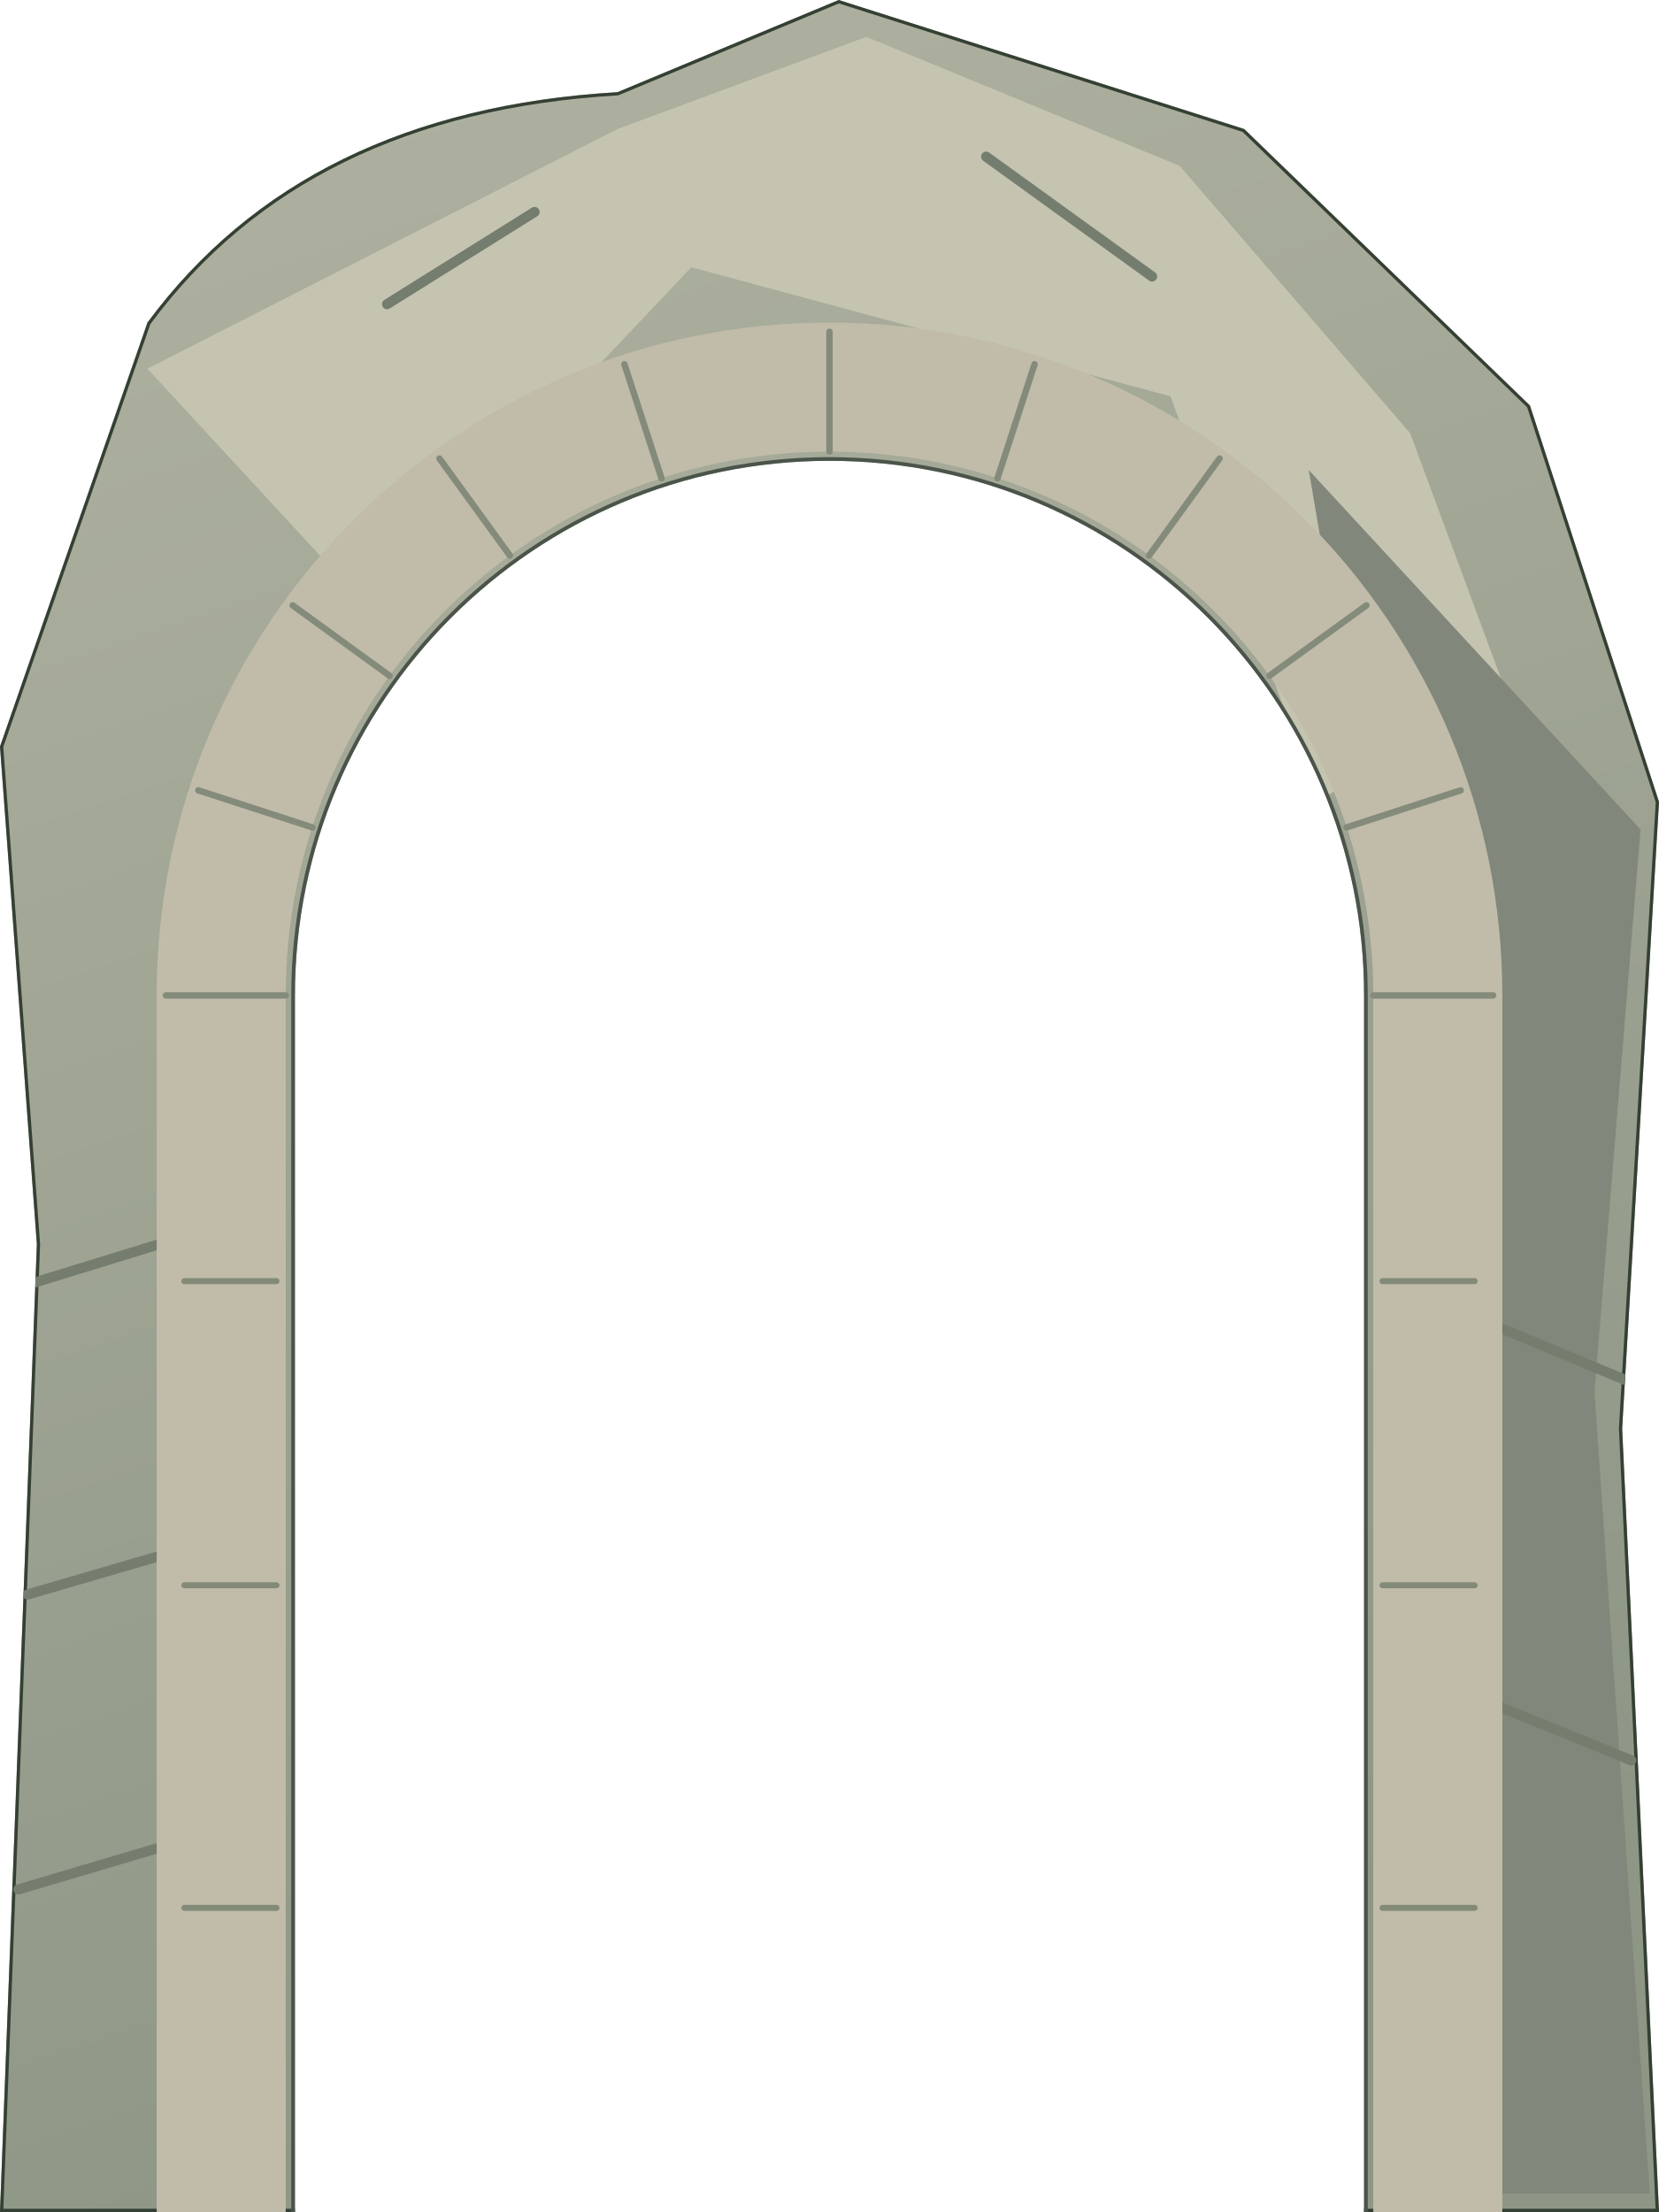
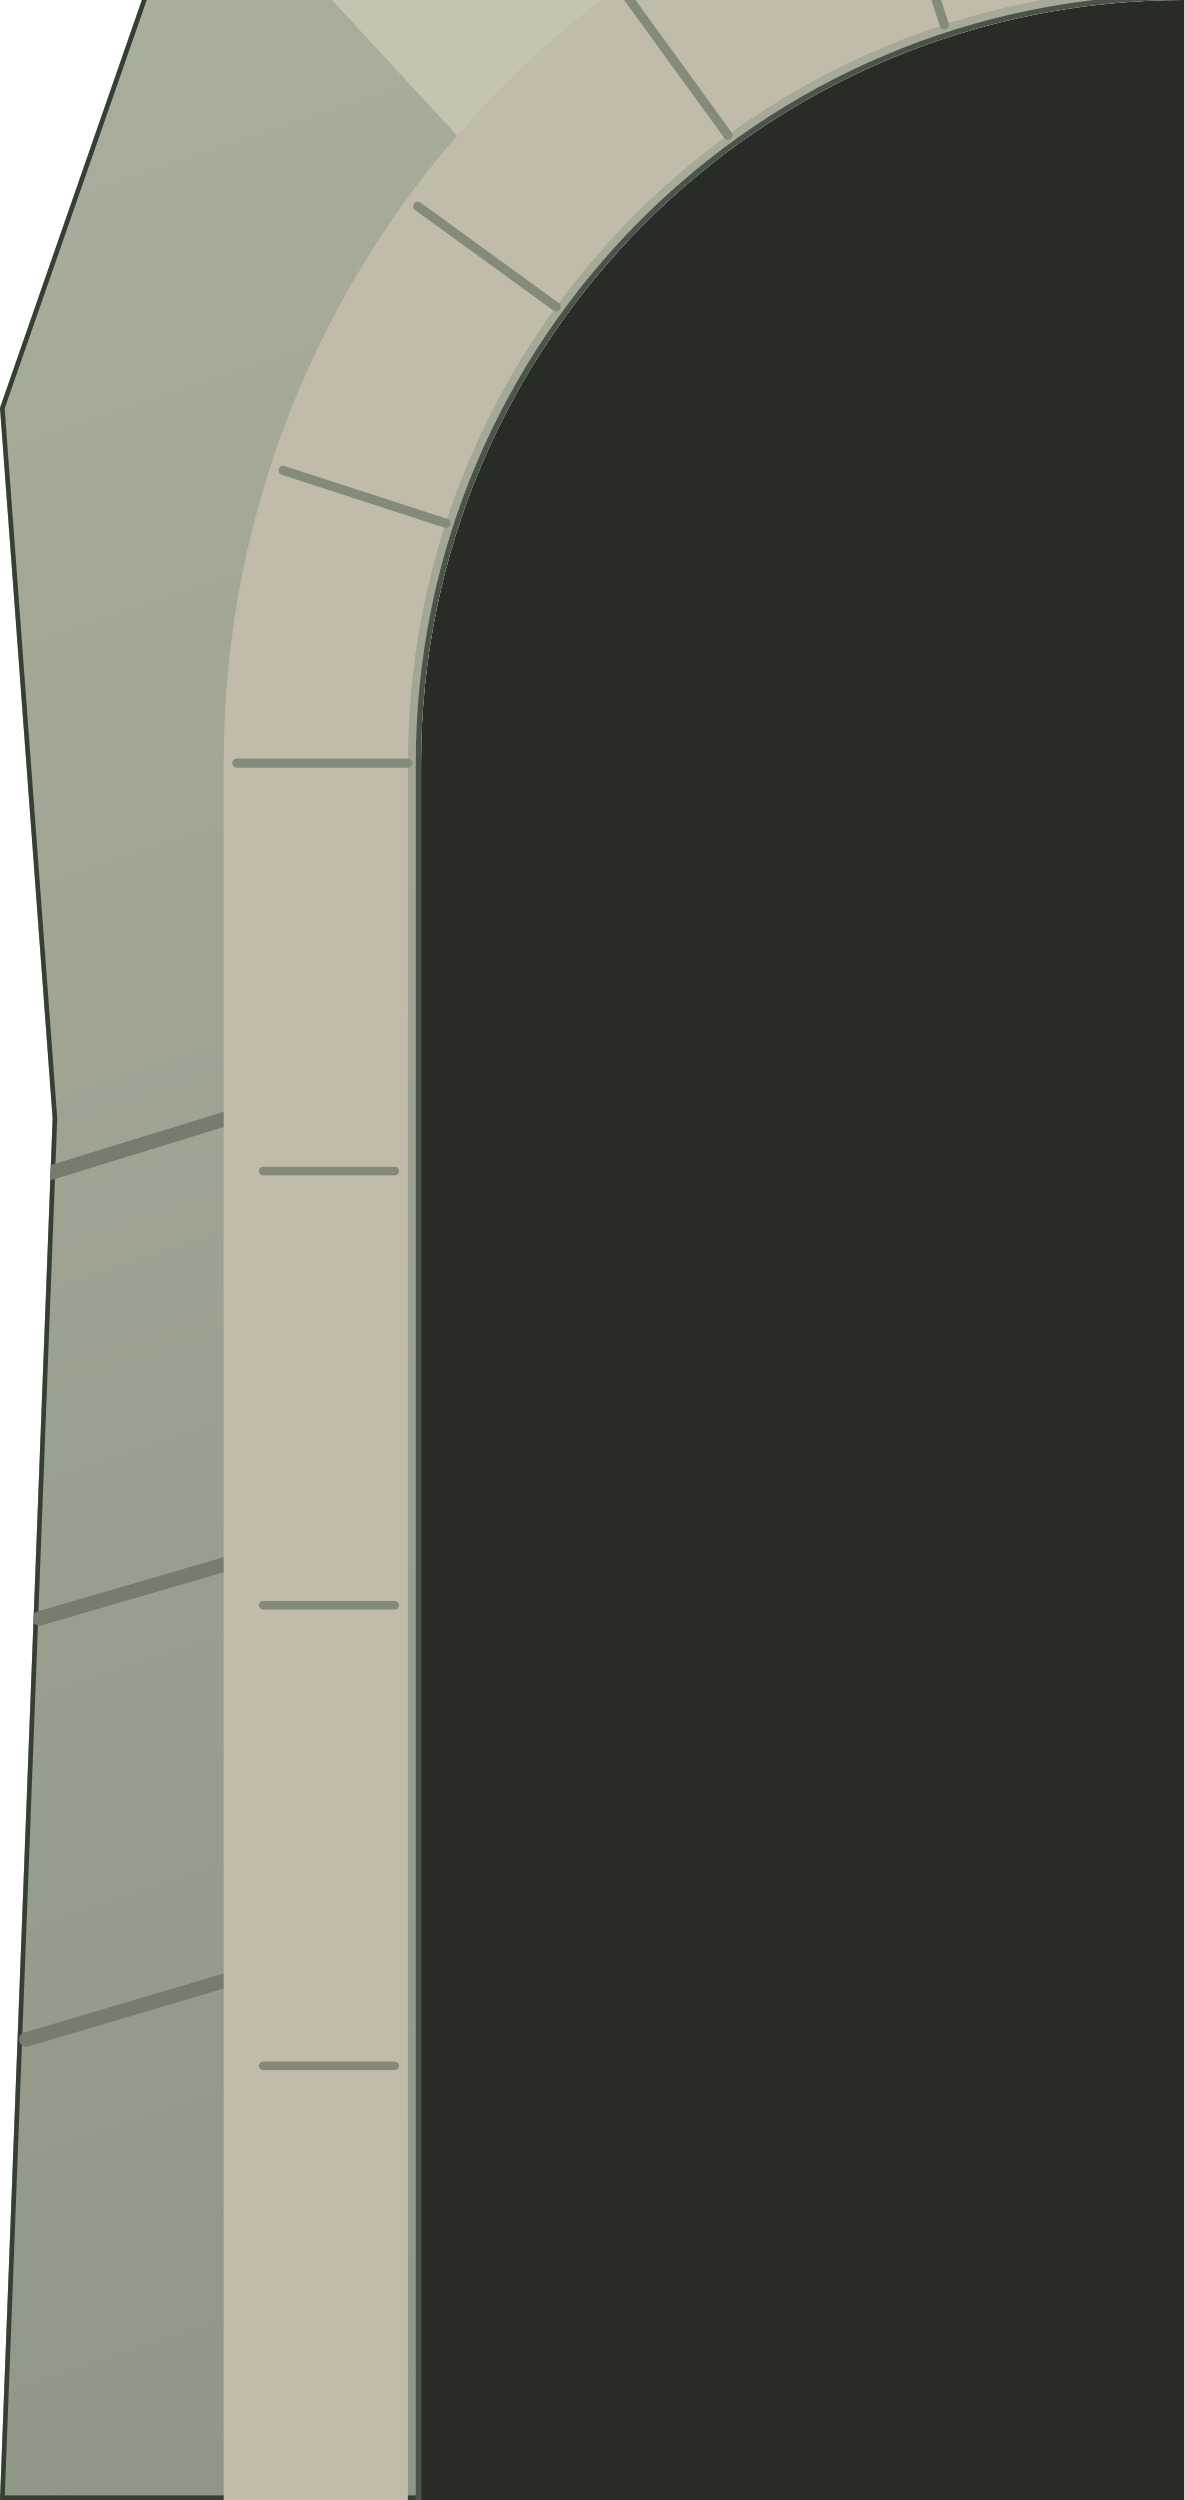
- <svg xmlns="http://www.w3.org/2000/svg" width="180" height="240" viewBox="0 0 180 240">
-   <defs>
-     <linearGradient id="rock" x1="0" y1="0" x2=".25" y2="1">
-       <stop stop-color="#b1b3a1" />
-       <stop offset="1" stop-color="#8e9686" />
-     </linearGradient>
-     <clipPath id="shell">
-       <path d="M0 240 L4 135 L0 81 L16 35 Q33 12 67 10 L91 0 L135 14 L166 44 L180 87 L176 155 L180 240Z M32 240 V108 A58 58 0 0 1 148 108 V240Z" fill-rule="evenodd" clip-rule="evenodd" />
-     </clipPath>
-   </defs>
-   <g clip-path="url(#shell)">
-     <path d="M0 240 L4 135 L0 81 L16 35 Q33 12 67 10 L91 0 L135 14 L166 44 L180 87 L176 155 L180 240Z" fill="url(#rock)" stroke="#354034" stroke-width="0.7" stroke-linejoin="round" stroke-linecap="round" />
-     <g clip-path="url(#shell)">
-       <path d="M16 40 L67 14 L94 4 L128 18 L153 47 L163 74 L143 87 L127 43 L75 29 L40 66Z" fill="#c5c4b1" />
-       <path d="M142 51 L178 90 L173 151 L179 238 L153 238 L151 104Z" fill="#81887b" />
-       <path d="M1 140 L27 132 M3 173 L27 166 M2 205 L29 197 M153 140 L177 150 M150 180 L177 191 M42 33 L58 23 M107 17 L125 30" fill="none" stroke="#747d6e" stroke-width="1.1" stroke-linejoin="round" stroke-linecap="round" />
+ <svg xmlns="http://www.w3.org/2000/svg" width="90" height="190" viewBox="0 0 90 190">
+   <g transform="translate(0,-50)">
+     <defs>
+       <clipPath id="split">
+         <rect x="0" y="50" width="90" height="190" />
+       </clipPath>
+     </defs>
+     <g clip-path="url(#split)">
+       <path d="M32 240 V108 A58 58 0 0 1 148 108 V240Z" fill="#292b27" />
+       <defs>
+         <linearGradient id="rock" x1="0" y1="0" x2=".25" y2="1">
+           <stop stop-color="#b1b3a1" />
+           <stop offset="1" stop-color="#8e9686" />
+         </linearGradient>
+         <clipPath id="shell">
+           <path d="M0 240 L4 135 L0 81 L16 35 Q33 12 67 10 L91 0 L135 14 L166 44 L180 87 L176 155 L180 240Z M32 240 V108 A58 58 0 0 1 148 108 V240Z" fill-rule="evenodd" clip-rule="evenodd" />
+         </clipPath>
+       </defs>
+       <g clip-path="url(#shell)">
+         <path d="M0 240 L4 135 L0 81 L16 35 Q33 12 67 10 L91 0 L135 14 L166 44 L180 87 L176 155 L180 240Z" fill="url(#rock)" stroke="#354034" stroke-width="0.7" stroke-linejoin="round" stroke-linecap="round" />
+         <g clip-path="url(#shell)">
+           <path d="M16 40 L67 14 L94 4 L128 18 L153 47 L163 74 L143 87 L127 43 L75 29 L40 66Z" fill="#c5c4b1" />
+           <path d="M142 51 L178 90 L173 151 L179 238 L153 238 L151 104Z" fill="#81887b" />
+           <path d="M1 140 L27 132 M3 173 L27 166 M2 205 L29 197 M153 140 L177 150 M150 180 L177 191 M42 33 L58 23 M107 17 L125 30" fill="none" stroke="#747d6e" stroke-width="1.1" stroke-linejoin="round" stroke-linecap="round" />
+         </g>
+         <path d="M24 240 V108 A66 66 0 0 1 156 108 V240" fill="none" stroke="#c1bcaa" stroke-width="14" />
+         <path d="M32 240 V108 A58 58 0 0 1 148 108 V240" fill="none" stroke="#4b544b" stroke-width="0.8" stroke-linejoin="round" stroke-linecap="round" />
+         <path d="M31.00 108.00 L18.00 108.00" fill="none" stroke="#848b7b" stroke-width="0.7" stroke-linejoin="round" stroke-linecap="round" />
+         <path d="M33.89 89.77 L21.52 85.75" fill="none" stroke="#848b7b" stroke-width="0.7" stroke-linejoin="round" stroke-linecap="round" />
+         <path d="M42.27 73.32 L31.75 65.68" fill="none" stroke="#848b7b" stroke-width="0.7" stroke-linejoin="round" stroke-linecap="round" />
+         <path d="M55.32 60.27 L47.68 49.75" fill="none" stroke="#848b7b" stroke-width="0.7" stroke-linejoin="round" stroke-linecap="round" />
+         <path d="M71.77 51.89 L67.75 39.52" fill="none" stroke="#848b7b" stroke-width="0.7" stroke-linejoin="round" stroke-linecap="round" />
+         <path d="M90.00 49.00 L90.00 36.00" fill="none" stroke="#848b7b" stroke-width="0.7" stroke-linejoin="round" stroke-linecap="round" />
+         <path d="M108.23 51.89 L112.25 39.52" fill="none" stroke="#848b7b" stroke-width="0.7" stroke-linejoin="round" stroke-linecap="round" />
+         <path d="M124.68 60.27 L132.32 49.75" fill="none" stroke="#848b7b" stroke-width="0.7" stroke-linejoin="round" stroke-linecap="round" />
+         <path d="M137.73 73.32 L148.25 65.68" fill="none" stroke="#848b7b" stroke-width="0.7" stroke-linejoin="round" stroke-linecap="round" />
+         <path d="M146.11 89.77 L158.48 85.75" fill="none" stroke="#848b7b" stroke-width="0.7" stroke-linejoin="round" stroke-linecap="round" />
+         <path d="M149.00 108.00 L162.00 108.00" fill="none" stroke="#848b7b" stroke-width="0.7" stroke-linejoin="round" stroke-linecap="round" />
+         <path d="M20 139 H30 M20 172 H30 M20 207 H30 M150 139 H160 M150 172 H160 M150 207 H160" fill="none" stroke="#838a78" stroke-width="0.65" stroke-linejoin="round" stroke-linecap="round" />
+       </g>
    </g>
-     <path d="M24 240 V108 A66 66 0 0 1 156 108 V240" fill="none" stroke="#c1bcaa" stroke-width="14" />
-     <path d="M32 240 V108 A58 58 0 0 1 148 108 V240" fill="none" stroke="#4b544b" stroke-width="0.8" stroke-linejoin="round" stroke-linecap="round" />
-     <path d="M31.00 108.00 L18.00 108.00" fill="none" stroke="#848b7b" stroke-width="0.7" stroke-linejoin="round" stroke-linecap="round" />
-     <path d="M33.89 89.77 L21.52 85.75" fill="none" stroke="#848b7b" stroke-width="0.7" stroke-linejoin="round" stroke-linecap="round" />
-     <path d="M42.27 73.32 L31.75 65.68" fill="none" stroke="#848b7b" stroke-width="0.7" stroke-linejoin="round" stroke-linecap="round" />
-     <path d="M55.32 60.27 L47.68 49.75" fill="none" stroke="#848b7b" stroke-width="0.7" stroke-linejoin="round" stroke-linecap="round" />
-     <path d="M71.77 51.89 L67.75 39.52" fill="none" stroke="#848b7b" stroke-width="0.7" stroke-linejoin="round" stroke-linecap="round" />
-     <path d="M90.00 49.00 L90.00 36.00" fill="none" stroke="#848b7b" stroke-width="0.7" stroke-linejoin="round" stroke-linecap="round" />
-     <path d="M108.23 51.89 L112.25 39.52" fill="none" stroke="#848b7b" stroke-width="0.7" stroke-linejoin="round" stroke-linecap="round" />
-     <path d="M124.68 60.27 L132.32 49.75" fill="none" stroke="#848b7b" stroke-width="0.7" stroke-linejoin="round" stroke-linecap="round" />
-     <path d="M137.73 73.32 L148.25 65.68" fill="none" stroke="#848b7b" stroke-width="0.7" stroke-linejoin="round" stroke-linecap="round" />
-     <path d="M146.11 89.77 L158.48 85.75" fill="none" stroke="#848b7b" stroke-width="0.7" stroke-linejoin="round" stroke-linecap="round" />
-     <path d="M149.00 108.00 L162.00 108.00" fill="none" stroke="#848b7b" stroke-width="0.7" stroke-linejoin="round" stroke-linecap="round" />
-     <path d="M20 139 H30 M20 172 H30 M20 207 H30 M150 139 H160 M150 172 H160 M150 207 H160" fill="none" stroke="#838a78" stroke-width="0.65" stroke-linejoin="round" stroke-linecap="round" />
  </g>
</svg>
